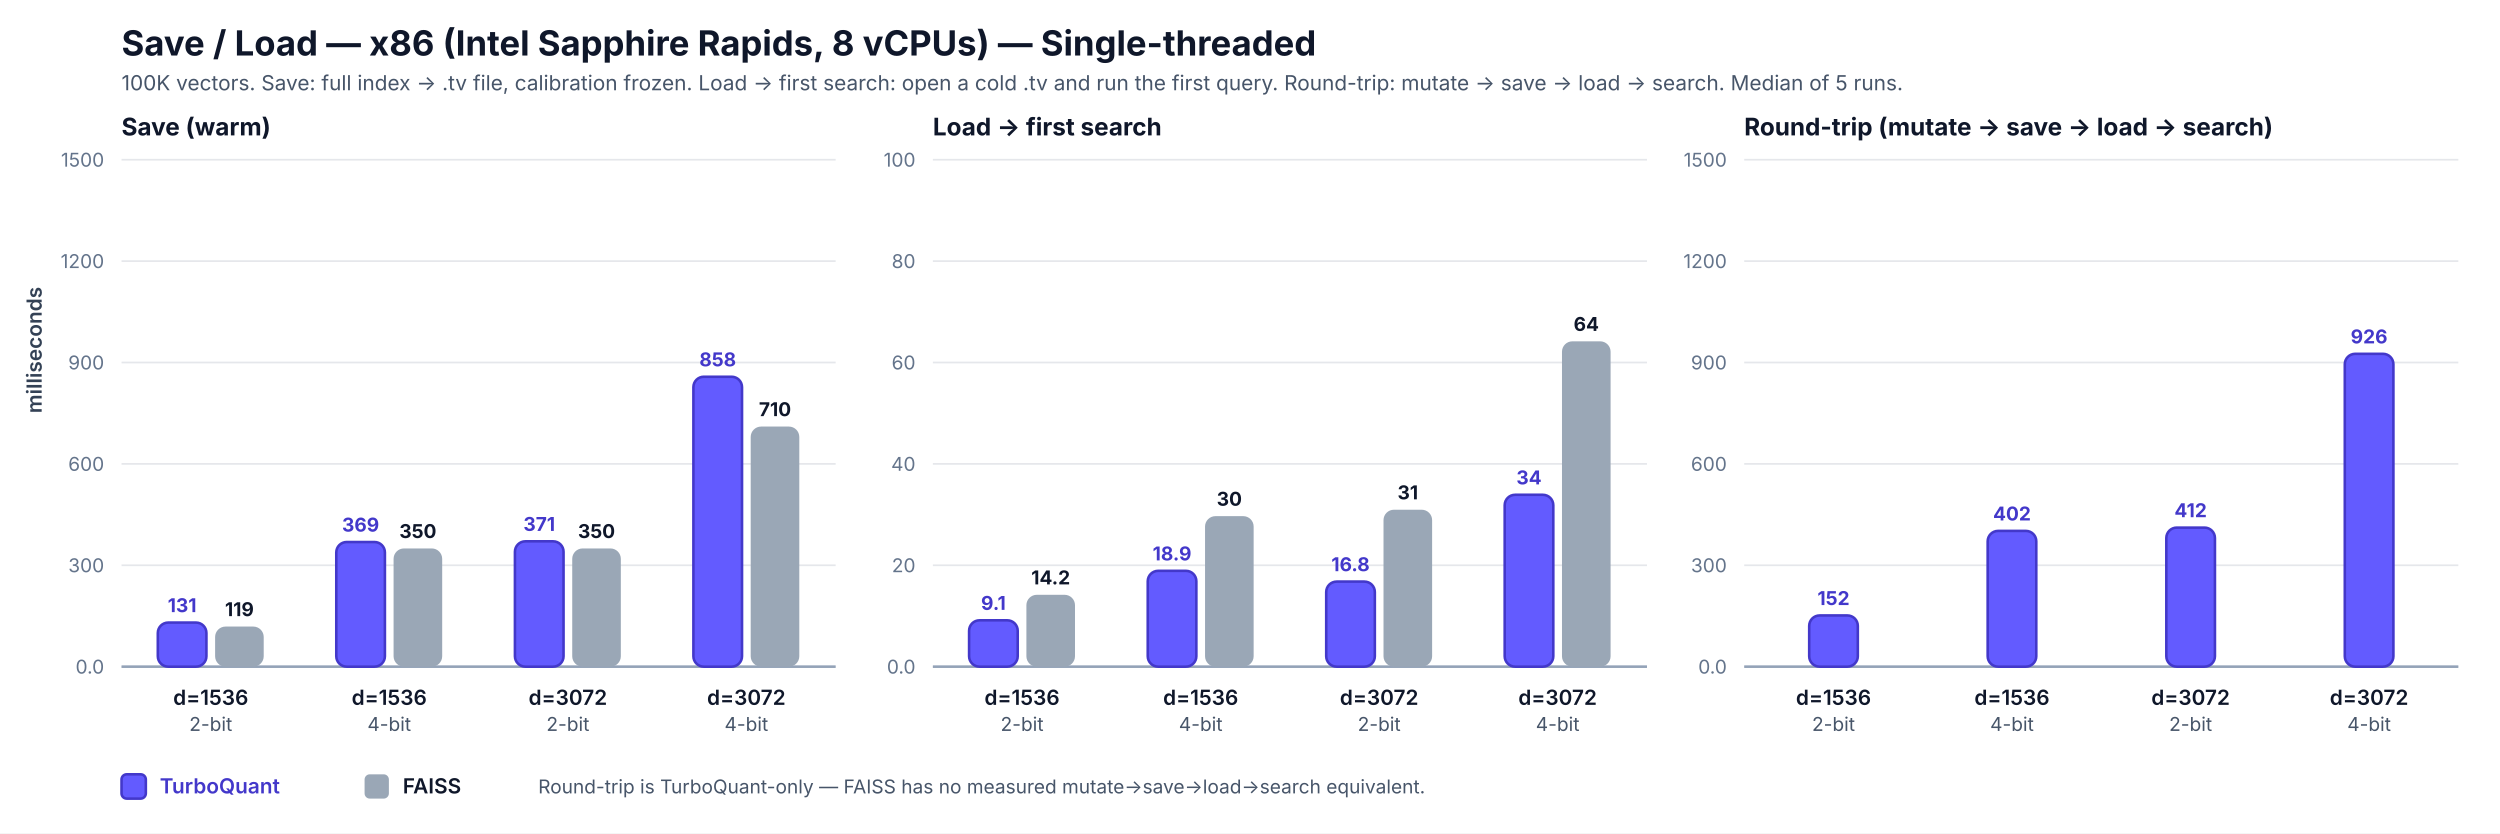
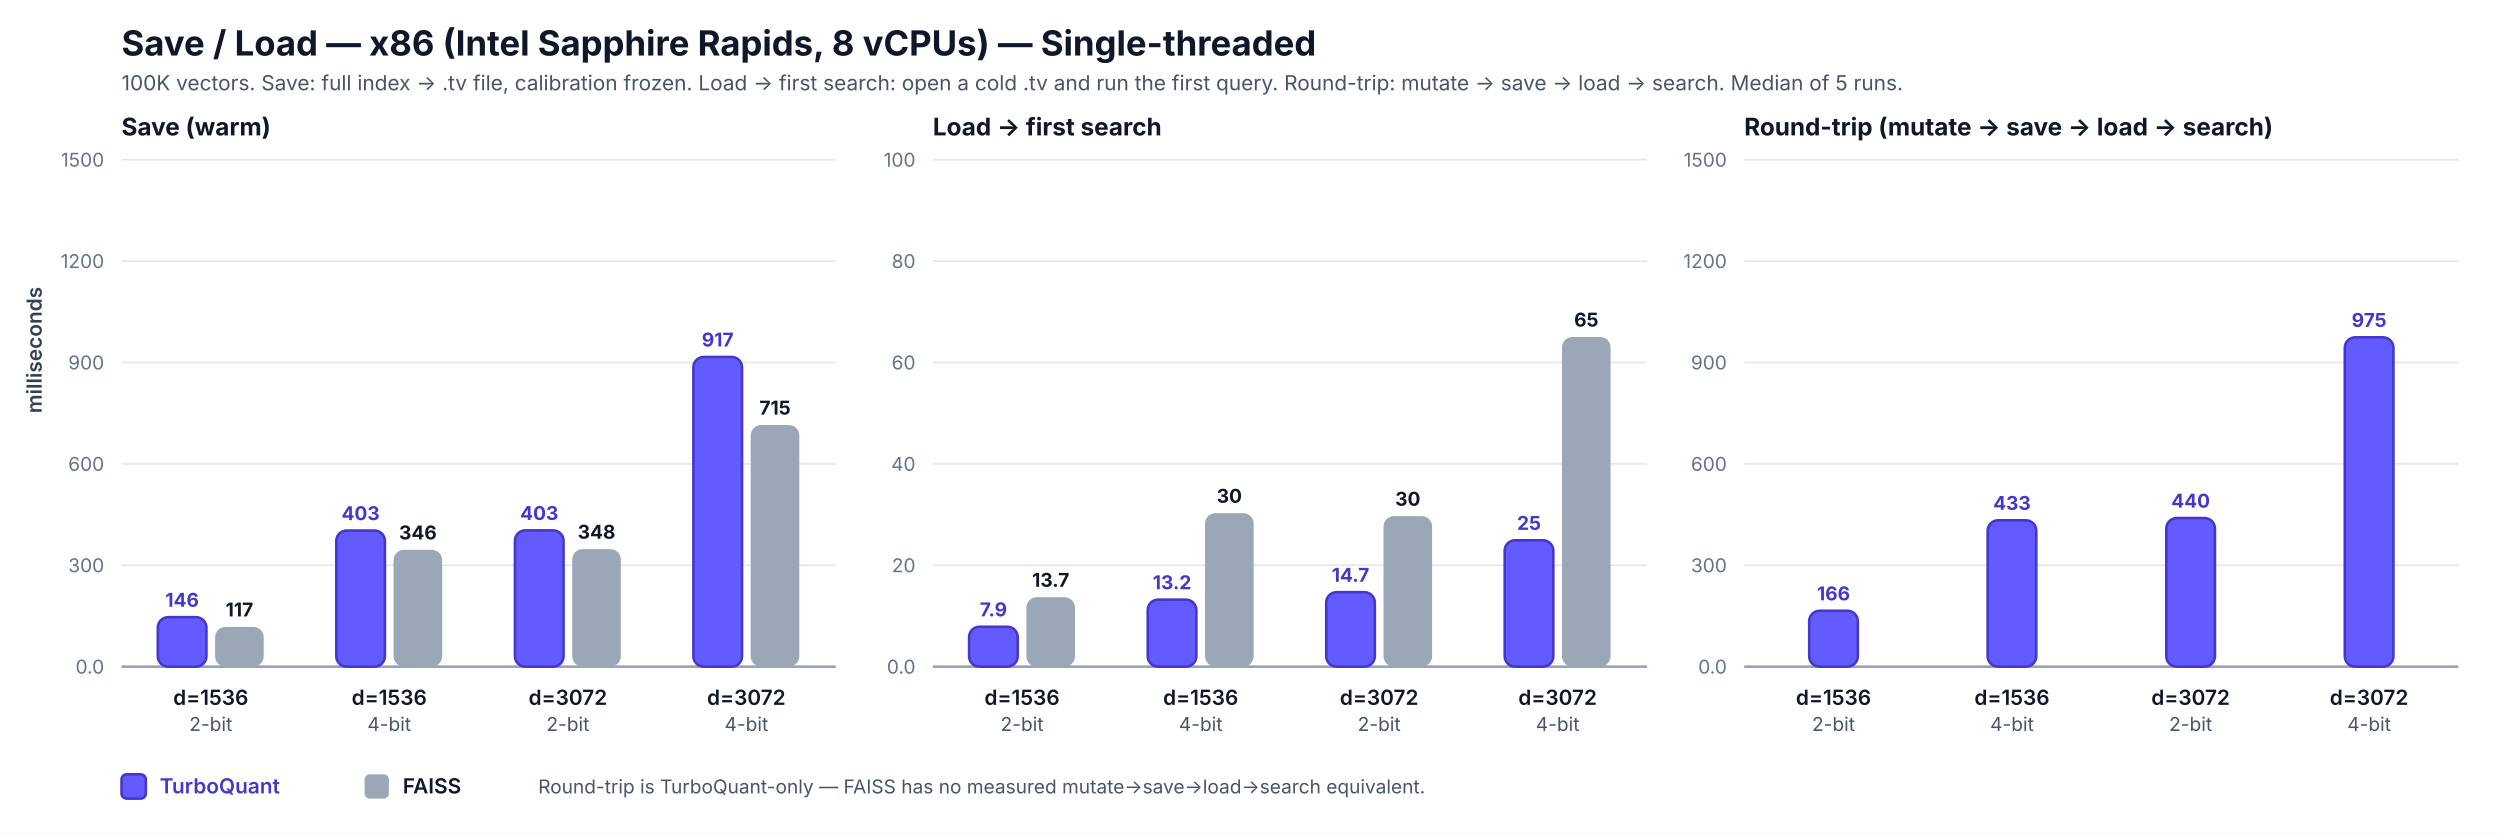
<svg xmlns="http://www.w3.org/2000/svg" width="1440" height="480" viewBox="0 0 1440 480" role="img" aria-label="Persist — x86 (Intel Sapphire Rapids, 8 vCPUs) — Single-threaded">
  <style>
  .title { font: 700 20px -apple-system, BlinkMacSystemFont, "Segoe UI", sans-serif; fill: #0f172a; }
  .subtitle { font: 400 12px -apple-system, BlinkMacSystemFont, "Segoe UI", sans-serif; fill: #475569; }
  .panel { font: 700 14px -apple-system, BlinkMacSystemFont, "Segoe UI", sans-serif; fill: #0f172a; }
  .label { font: 600 12px -apple-system, BlinkMacSystemFont, "Segoe UI", sans-serif; fill: #0f172a; }
  .secondary { font: 400 11px -apple-system, BlinkMacSystemFont, "Segoe UI", sans-serif; fill: #475569; }
  .tick { font: 400 11px -apple-system, BlinkMacSystemFont, "Segoe UI", sans-serif; fill: #64748b; }
  .value { font: 700 11px -apple-system, BlinkMacSystemFont, "Segoe UI", sans-serif; fill: #0f172a; }
  .value-accent { font: 700 11px -apple-system, BlinkMacSystemFont, "Segoe UI", sans-serif; fill: #4338ca; }
  .axis { font: 600 12px -apple-system, BlinkMacSystemFont, "Segoe UI", sans-serif; fill: #334155; }
  .legend { font: 600 12px -apple-system, BlinkMacSystemFont, "Segoe UI", sans-serif; fill: #0f172a; }
</style>
  <rect width="100%" height="100%" fill="#ffffff" />
  <text x="70" y="32" class="title">Save / Load — x86 (Intel Sapphire Rapids, 8 vCPUs) — Single-threaded</text>
  <text x="70" y="52" class="subtitle">100K vectors. Save: full index → .tv file, calibration frozen. Load → first search: open a cold .tv and run the first query. Round-trip: mutate → save → load → search. Median of 5 runs.</text>
  <line x1="70.0" y1="384.0" x2="481.333" y2="384.0" stroke="#e5e7eb" stroke-width="1" />
  <text x="60.0" y="388.0" text-anchor="end" class="tick">0.0</text>
  <line x1="70.0" y1="325.6" x2="481.333" y2="325.6" stroke="#e5e7eb" stroke-width="1" />
  <text x="60.0" y="329.6" text-anchor="end" class="tick">300</text>
  <line x1="70.0" y1="267.2" x2="481.333" y2="267.2" stroke="#e5e7eb" stroke-width="1" />
  <text x="60.0" y="271.2" text-anchor="end" class="tick">600</text>
  <line x1="70.0" y1="208.8" x2="481.333" y2="208.8" stroke="#e5e7eb" stroke-width="1" />
  <text x="60.0" y="212.8" text-anchor="end" class="tick">900</text>
  <line x1="70.0" y1="150.4" x2="481.333" y2="150.4" stroke="#e5e7eb" stroke-width="1" />
  <text x="60.0" y="154.4" text-anchor="end" class="tick">1200</text>
  <line x1="70.0" y1="92.0" x2="481.333" y2="92.0" stroke="#e5e7eb" stroke-width="1" />
  <text x="60.0" y="96.0" text-anchor="end" class="tick">1500</text>
  <line x1="70.0" y1="384.0" x2="481.333" y2="384.0" stroke="#94a3b8" stroke-width="1.5" />
  <text x="70.0" y="78" class="panel">Save (warm)</text>
-   <rect x="90.9" y="358.6" width="28" height="25.4" rx="6" fill="#635bff" stroke="#4338ca" stroke-width="1.5" />
-   <text x="104.9" y="352.6" text-anchor="middle" class="value-accent">131</text>
-   <rect x="123.9" y="360.9" width="28" height="23.1" rx="6" fill="#9aa7b6" />
-   <text x="137.9" y="354.9" text-anchor="middle" class="value">119</text>
+   <rect x="90.9" y="355.5" width="28" height="28.5" rx="6" fill="#635bff" stroke="#4338ca" stroke-width="1.5" />
+   <text x="104.9" y="349.5" text-anchor="middle" class="value-accent">146</text>
+   <rect x="123.9" y="361.1" width="28" height="22.9" rx="6" fill="#9aa7b6" />
+   <text x="137.9" y="355.1" text-anchor="middle" class="value">117</text>
  <text x="121.4" y="406" text-anchor="middle" class="label">d=1536</text>
  <text x="121.4" y="421" text-anchor="middle" class="secondary">2-bit</text>
-   <rect x="193.7" y="312.2" width="28" height="71.8" rx="6" fill="#635bff" stroke="#4338ca" stroke-width="1.5" />
-   <text x="207.7" y="306.2" text-anchor="middle" class="value-accent">369</text>
-   <rect x="226.7" y="315.9" width="28" height="68.1" rx="6" fill="#9aa7b6" />
-   <text x="240.7" y="309.9" text-anchor="middle" class="value">350</text>
+   <rect x="193.7" y="305.6" width="28" height="78.4" rx="6" fill="#635bff" stroke="#4338ca" stroke-width="1.5" />
+   <text x="207.7" y="299.6" text-anchor="middle" class="value-accent">403</text>
+   <rect x="226.7" y="316.7" width="28" height="67.3" rx="6" fill="#9aa7b6" />
+   <text x="240.7" y="310.7" text-anchor="middle" class="value">346</text>
  <text x="224.2" y="406" text-anchor="middle" class="label">d=1536</text>
  <text x="224.2" y="421" text-anchor="middle" class="secondary">4-bit</text>
-   <rect x="296.6" y="311.8" width="28" height="72.2" rx="6" fill="#635bff" stroke="#4338ca" stroke-width="1.5" />
-   <text x="310.6" y="305.8" text-anchor="middle" class="value-accent">371</text>
-   <rect x="329.6" y="315.9" width="28" height="68.1" rx="6" fill="#9aa7b6" />
-   <text x="343.6" y="309.9" text-anchor="middle" class="value">350</text>
+   <rect x="296.6" y="305.5" width="28" height="78.5" rx="6" fill="#635bff" stroke="#4338ca" stroke-width="1.5" />
+   <text x="310.6" y="299.5" text-anchor="middle" class="value-accent">403</text>
+   <rect x="329.6" y="316.3" width="28" height="67.7" rx="6" fill="#9aa7b6" />
+   <text x="343.6" y="310.3" text-anchor="middle" class="value">348</text>
  <text x="327.1" y="406" text-anchor="middle" class="label">d=3072</text>
  <text x="327.1" y="421" text-anchor="middle" class="secondary">2-bit</text>
-   <rect x="399.4" y="217.0" width="28" height="167.0" rx="6" fill="#635bff" stroke="#4338ca" stroke-width="1.5" />
-   <text x="413.4" y="211.0" text-anchor="middle" class="value-accent">858</text>
-   <rect x="432.4" y="245.7" width="28" height="138.3" rx="6" fill="#9aa7b6" />
-   <text x="446.4" y="239.7" text-anchor="middle" class="value">710</text>
+   <rect x="399.4" y="205.6" width="28" height="178.4" rx="6" fill="#635bff" stroke="#4338ca" stroke-width="1.5" />
+   <text x="413.4" y="199.6" text-anchor="middle" class="value-accent">917</text>
+   <rect x="432.4" y="244.8" width="28" height="139.2" rx="6" fill="#9aa7b6" />
+   <text x="446.4" y="238.8" text-anchor="middle" class="value">715</text>
  <text x="429.9" y="406" text-anchor="middle" class="label">d=3072</text>
  <text x="429.9" y="421" text-anchor="middle" class="secondary">4-bit</text>
  <line x1="537.333" y1="384.0" x2="948.667" y2="384.0" stroke="#e5e7eb" stroke-width="1" />
  <text x="527.333" y="388.0" text-anchor="end" class="tick">0.0</text>
  <line x1="537.333" y1="325.6" x2="948.667" y2="325.6" stroke="#e5e7eb" stroke-width="1" />
  <text x="527.333" y="329.6" text-anchor="end" class="tick">20</text>
  <line x1="537.333" y1="267.2" x2="948.667" y2="267.2" stroke="#e5e7eb" stroke-width="1" />
  <text x="527.333" y="271.2" text-anchor="end" class="tick">40</text>
  <line x1="537.333" y1="208.8" x2="948.667" y2="208.8" stroke="#e5e7eb" stroke-width="1" />
  <text x="527.333" y="212.8" text-anchor="end" class="tick">60</text>
  <line x1="537.333" y1="150.4" x2="948.667" y2="150.4" stroke="#e5e7eb" stroke-width="1" />
  <text x="527.333" y="154.4" text-anchor="end" class="tick">80</text>
  <line x1="537.333" y1="92.0" x2="948.667" y2="92.0" stroke="#e5e7eb" stroke-width="1" />
  <text x="527.333" y="96.0" text-anchor="end" class="tick">100</text>
  <line x1="537.333" y1="384.0" x2="948.667" y2="384.0" stroke="#94a3b8" stroke-width="1.5" />
  <text x="537.333" y="78" class="panel">Load → first search</text>
-   <rect x="558.2" y="357.3" width="28" height="26.7" rx="6" fill="#635bff" stroke="#4338ca" stroke-width="1.5" />
-   <text x="572.2" y="351.3" text-anchor="middle" class="value-accent">9.1</text>
-   <rect x="591.2" y="342.6" width="28" height="41.4" rx="6" fill="#9aa7b6" />
-   <text x="605.2" y="336.6" text-anchor="middle" class="value">14.2</text>
+   <rect x="558.2" y="361.0" width="28" height="23.0" rx="6" fill="#635bff" stroke="#4338ca" stroke-width="1.5" />
+   <text x="572.2" y="355.0" text-anchor="middle" class="value-accent">7.9</text>
+   <rect x="591.2" y="344.0" width="28" height="40.0" rx="6" fill="#9aa7b6" />
+   <text x="605.2" y="338.0" text-anchor="middle" class="value">13.7</text>
  <text x="588.7" y="406" text-anchor="middle" class="label">d=1536</text>
  <text x="588.7" y="421" text-anchor="middle" class="secondary">2-bit</text>
-   <rect x="661.1" y="328.8" width="28" height="55.2" rx="6" fill="#635bff" stroke="#4338ca" stroke-width="1.5" />
-   <text x="675.1" y="322.8" text-anchor="middle" class="value-accent">18.9</text>
-   <rect x="694.1" y="297.3" width="28" height="86.7" rx="6" fill="#9aa7b6" />
-   <text x="708.1" y="291.3" text-anchor="middle" class="value">30</text>
+   <rect x="661.1" y="345.4" width="28" height="38.6" rx="6" fill="#635bff" stroke="#4338ca" stroke-width="1.5" />
+   <text x="675.1" y="339.4" text-anchor="middle" class="value-accent">13.2</text>
+   <rect x="694.1" y="295.6" width="28" height="88.4" rx="6" fill="#9aa7b6" />
+   <text x="708.1" y="289.6" text-anchor="middle" class="value">30</text>
  <text x="691.6" y="406" text-anchor="middle" class="label">d=1536</text>
  <text x="691.6" y="421" text-anchor="middle" class="secondary">4-bit</text>
-   <rect x="763.9" y="335.0" width="28" height="49.0" rx="6" fill="#635bff" stroke="#4338ca" stroke-width="1.5" />
-   <text x="777.9" y="329.0" text-anchor="middle" class="value-accent">16.8</text>
-   <rect x="796.9" y="293.6" width="28" height="90.4" rx="6" fill="#9aa7b6" />
-   <text x="810.9" y="287.6" text-anchor="middle" class="value">31</text>
+   <rect x="763.9" y="341.1" width="28" height="42.9" rx="6" fill="#635bff" stroke="#4338ca" stroke-width="1.5" />
+   <text x="777.9" y="335.1" text-anchor="middle" class="value-accent">14.7</text>
+   <rect x="796.9" y="297.3" width="28" height="86.7" rx="6" fill="#9aa7b6" />
+   <text x="810.9" y="291.3" text-anchor="middle" class="value">30</text>
  <text x="794.4" y="406" text-anchor="middle" class="label">d=3072</text>
  <text x="794.4" y="421" text-anchor="middle" class="secondary">2-bit</text>
-   <rect x="866.7" y="285.0" width="28" height="99.0" rx="6" fill="#635bff" stroke="#4338ca" stroke-width="1.5" />
-   <text x="880.7" y="279.0" text-anchor="middle" class="value-accent">34</text>
-   <rect x="899.7" y="196.6" width="28" height="187.4" rx="6" fill="#9aa7b6" />
-   <text x="913.7" y="190.6" text-anchor="middle" class="value">64</text>
+   <rect x="866.7" y="311.2" width="28" height="72.8" rx="6" fill="#635bff" stroke="#4338ca" stroke-width="1.5" />
+   <text x="880.7" y="305.2" text-anchor="middle" class="value-accent">25</text>
+   <rect x="899.7" y="194.1" width="28" height="189.9" rx="6" fill="#9aa7b6" />
+   <text x="913.7" y="188.1" text-anchor="middle" class="value">65</text>
  <text x="897.2" y="406" text-anchor="middle" class="label">d=3072</text>
  <text x="897.2" y="421" text-anchor="middle" class="secondary">4-bit</text>
  <line x1="1004.667" y1="384.0" x2="1416.0" y2="384.0" stroke="#e5e7eb" stroke-width="1" />
  <text x="994.667" y="388.0" text-anchor="end" class="tick">0.0</text>
  <line x1="1004.667" y1="325.6" x2="1416.0" y2="325.6" stroke="#e5e7eb" stroke-width="1" />
  <text x="994.667" y="329.6" text-anchor="end" class="tick">300</text>
  <line x1="1004.667" y1="267.2" x2="1416.0" y2="267.2" stroke="#e5e7eb" stroke-width="1" />
  <text x="994.667" y="271.2" text-anchor="end" class="tick">600</text>
  <line x1="1004.667" y1="208.8" x2="1416.0" y2="208.8" stroke="#e5e7eb" stroke-width="1" />
  <text x="994.667" y="212.8" text-anchor="end" class="tick">900</text>
  <line x1="1004.667" y1="150.4" x2="1416.0" y2="150.4" stroke="#e5e7eb" stroke-width="1" />
  <text x="994.667" y="154.4" text-anchor="end" class="tick">1200</text>
  <line x1="1004.667" y1="92.0" x2="1416.0" y2="92.0" stroke="#e5e7eb" stroke-width="1" />
  <text x="994.667" y="96.0" text-anchor="end" class="tick">1500</text>
  <line x1="1004.667" y1="384.0" x2="1416.0" y2="384.0" stroke="#94a3b8" stroke-width="1.5" />
  <text x="1004.667" y="78" class="panel">Round-trip (mutate → save → load → search)</text>
-   <rect x="1042.1" y="354.5" width="28" height="29.5" rx="6" fill="#635bff" stroke="#4338ca" stroke-width="1.5" />
-   <text x="1056.1" y="348.5" text-anchor="middle" class="value-accent">152</text>
+   <rect x="1042.1" y="351.8" width="28" height="32.2" rx="6" fill="#635bff" stroke="#4338ca" stroke-width="1.5" />
+   <text x="1056.1" y="345.8" text-anchor="middle" class="value-accent">166</text>
  <text x="1056.1" y="406" text-anchor="middle" class="label">d=1536</text>
  <text x="1056.1" y="421" text-anchor="middle" class="secondary">2-bit</text>
-   <rect x="1144.9" y="305.8" width="28" height="78.2" rx="6" fill="#635bff" stroke="#4338ca" stroke-width="1.5" />
-   <text x="1158.9" y="299.8" text-anchor="middle" class="value-accent">402</text>
+   <rect x="1144.9" y="299.7" width="28" height="84.3" rx="6" fill="#635bff" stroke="#4338ca" stroke-width="1.5" />
+   <text x="1158.9" y="293.7" text-anchor="middle" class="value-accent">433</text>
  <text x="1158.9" y="406" text-anchor="middle" class="label">d=1536</text>
  <text x="1158.9" y="421" text-anchor="middle" class="secondary">4-bit</text>
-   <rect x="1247.8" y="303.9" width="28" height="80.1" rx="6" fill="#635bff" stroke="#4338ca" stroke-width="1.5" />
-   <text x="1261.8" y="297.9" text-anchor="middle" class="value-accent">412</text>
+   <rect x="1247.8" y="298.4" width="28" height="85.6" rx="6" fill="#635bff" stroke="#4338ca" stroke-width="1.5" />
+   <text x="1261.8" y="292.4" text-anchor="middle" class="value-accent">440</text>
  <text x="1261.8" y="406" text-anchor="middle" class="label">d=3072</text>
  <text x="1261.8" y="421" text-anchor="middle" class="secondary">2-bit</text>
-   <rect x="1350.6" y="203.8" width="28" height="180.2" rx="6" fill="#635bff" stroke="#4338ca" stroke-width="1.5" />
-   <text x="1364.6" y="197.8" text-anchor="middle" class="value-accent">926</text>
+   <rect x="1350.6" y="194.3" width="28" height="189.7" rx="6" fill="#635bff" stroke="#4338ca" stroke-width="1.5" />
+   <text x="1364.6" y="188.3" text-anchor="middle" class="value-accent">975</text>
  <text x="1364.6" y="406" text-anchor="middle" class="label">d=3072</text>
  <text x="1364.6" y="421" text-anchor="middle" class="secondary">4-bit</text>
  <text x="24" y="238.0" transform="rotate(-90, 24, 238.0)" class="axis">milliseconds</text>
  <rect x="70" y="446" width="14" height="14" rx="3" fill="#635bff" stroke="#4338ca" stroke-width="1.5" />
  <text x="92" y="457" class="legend" style="fill: #4338ca;">TurboQuant</text>
  <rect x="210" y="446" width="14" height="14" rx="3" fill="#9aa7b6" />
  <text x="232" y="457" class="legend">FAISS</text>
  <text x="310" y="457" class="secondary">Round-trip is TurboQuant-only — FAISS has no measured mutate→save→load→search equivalent.</text>
</svg>
